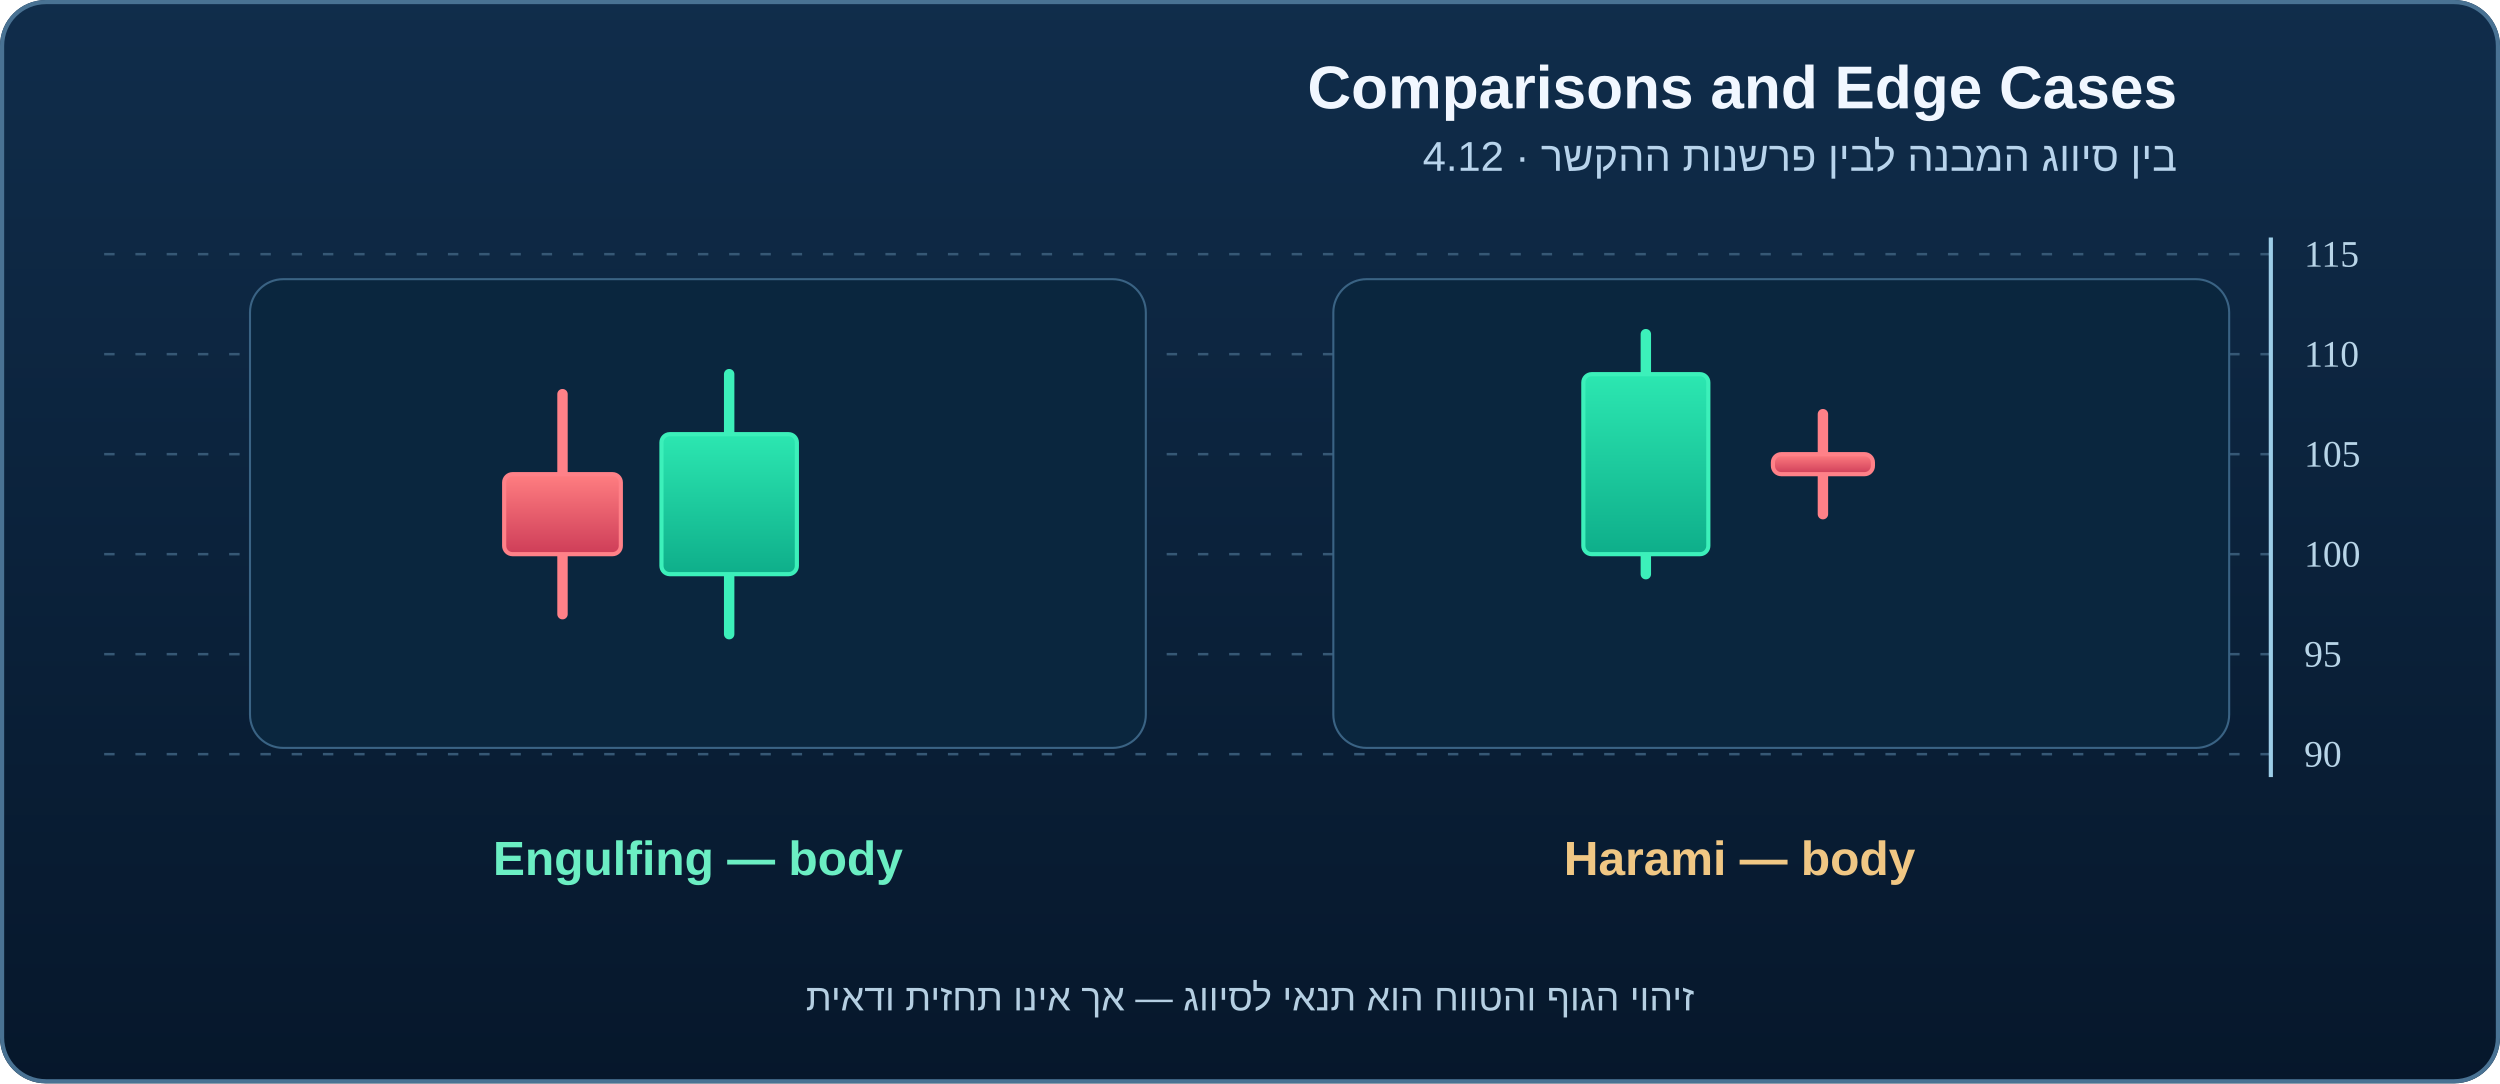
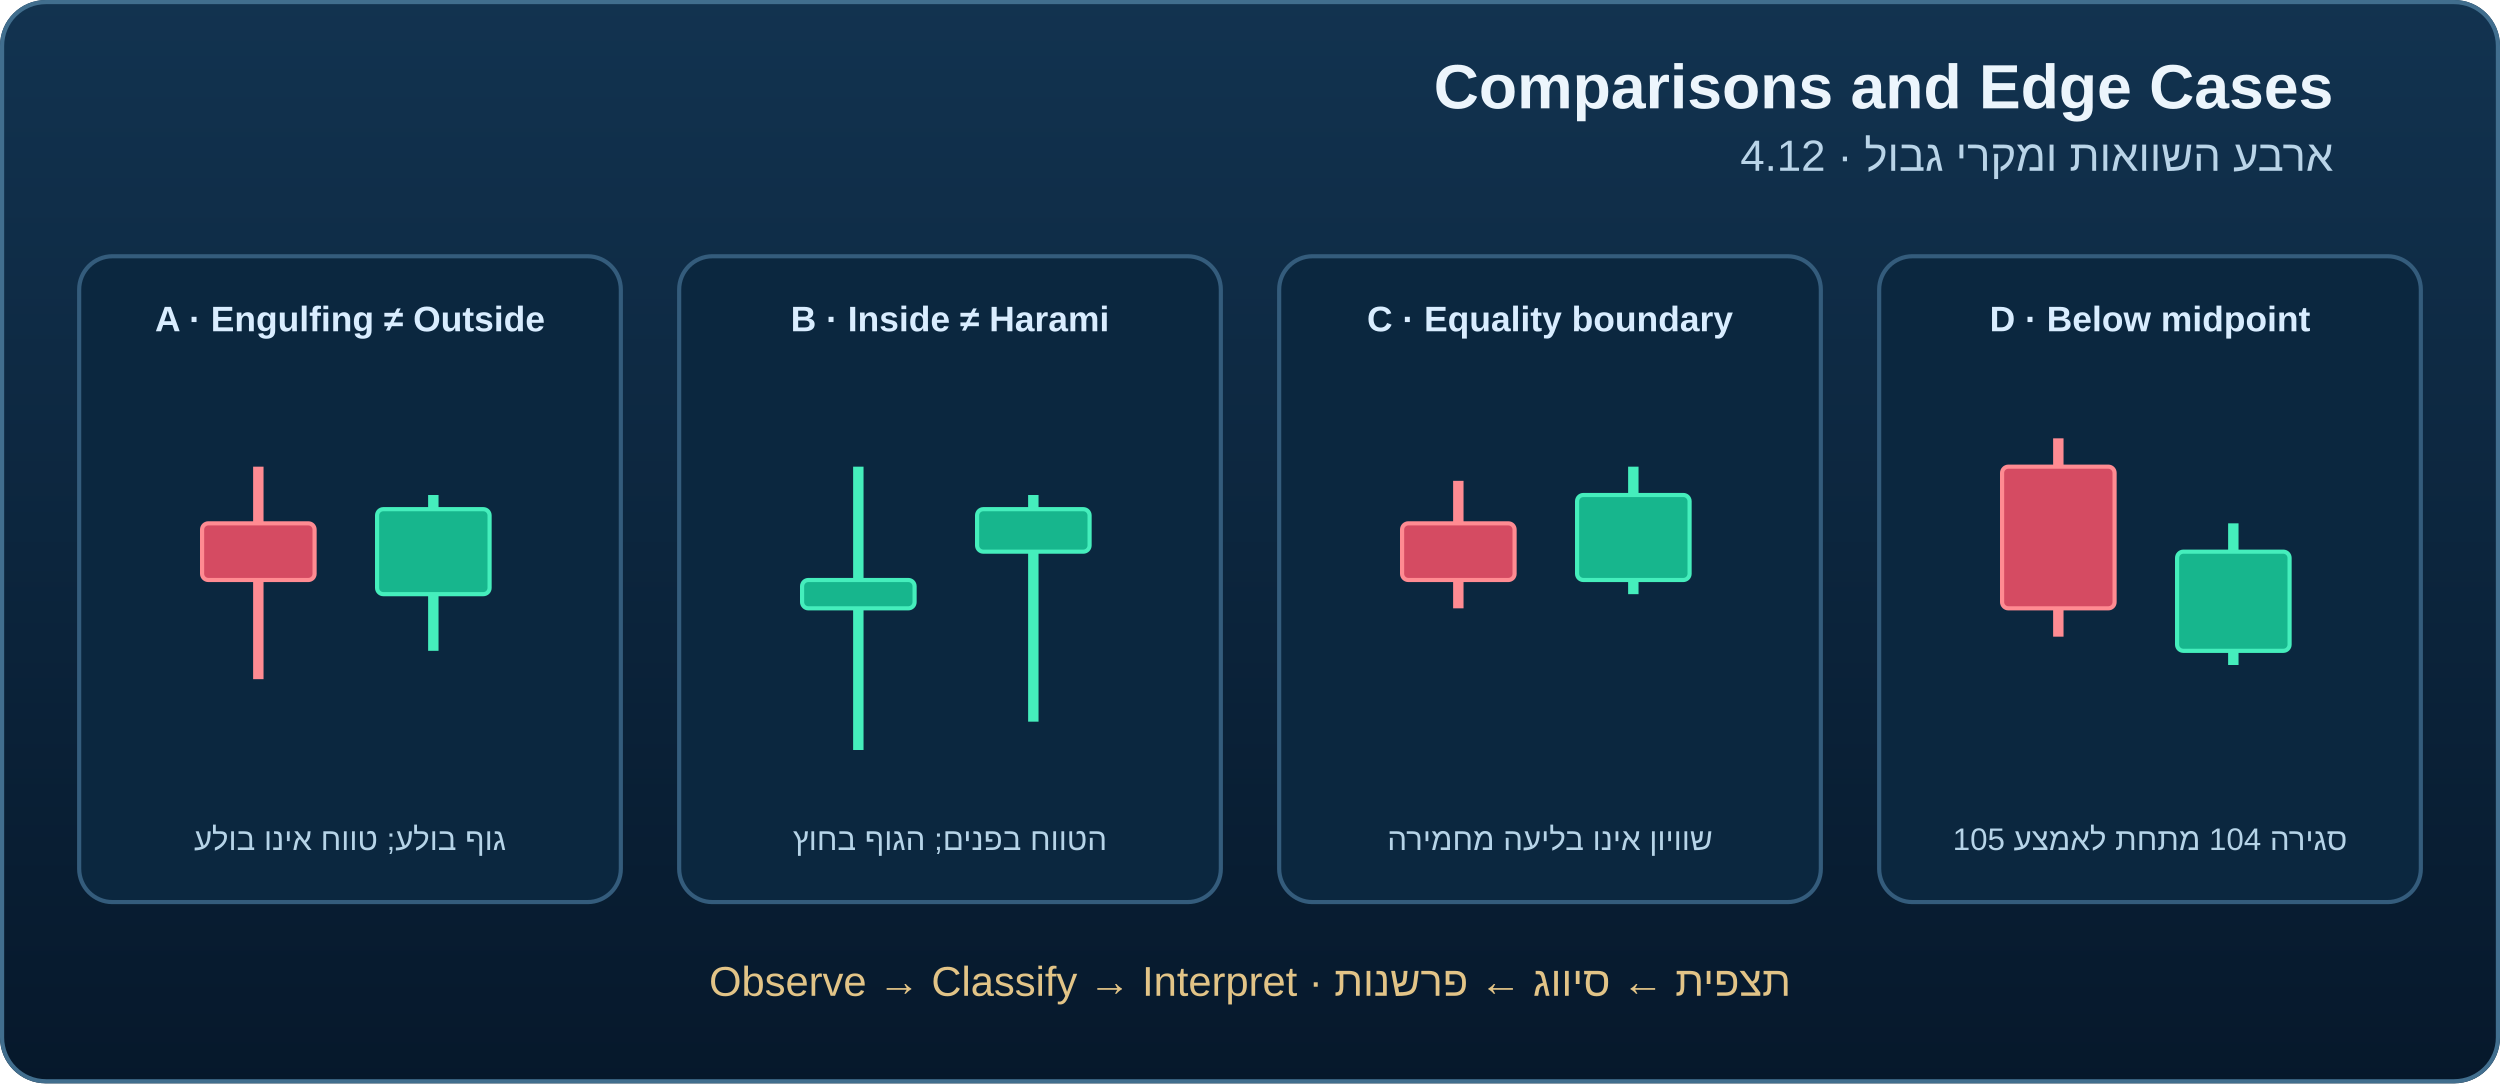
- <svg xmlns="http://www.w3.org/2000/svg" width="1200" height="520" viewBox="0 0 1200 520" role="img" aria-label="Comparisons and Edge Cases">
+ <svg xmlns="http://www.w3.org/2000/svg" width="1200" height="520" viewBox="0 0 1200 520" role="img" aria-label="ארבעה מקרי גבול בשיעור 4.12">
  <defs>
-     <linearGradient id="bg" x2="0" y2="1">
-       <stop stop-color="#102d4b" />
-       <stop offset="1" stop-color="#06172b" />
-     </linearGradient>
-     <linearGradient id="up" x2="0" y2="1">
-       <stop stop-color="#2ce7b1" />
-       <stop offset="1" stop-color="#0eae8a" />
-     </linearGradient>
-     <linearGradient id="dn" x2="0" y2="1">
-       <stop stop-color="#ff7e81" />
-       <stop offset="1" stop-color="#ce3d58" />
+     <linearGradient id="b" x2="0" y2="1">
+       <stop stop-color="#123350" />
+       <stop offset="1" stop-color="#06182b" />
    </linearGradient>
  </defs>
-   <rect width="1200" height="520" rx="22" fill="url(#bg)" />
-   <rect x="1" y="1" width="1198" height="518" rx="21" fill="none" stroke="#497293" stroke-width="2" />
-   <line x1="50" y1="362" x2="1090" y2="362" stroke="#365875" stroke-width="1.2" stroke-dasharray="5 10" />
-   <text x="1106" y="368" font-size="18" fill="#b8d5e8">90</text>
-   <line x1="50" y1="314" x2="1090" y2="314" stroke="#365875" stroke-width="1.2" stroke-dasharray="5 10" />
-   <text x="1106" y="320" font-size="18" fill="#b8d5e8">95</text>
-   <line x1="50" y1="266" x2="1090" y2="266" stroke="#365875" stroke-width="1.2" stroke-dasharray="5 10" />
-   <text x="1106" y="272" font-size="18" fill="#b8d5e8">100</text>
-   <line x1="50" y1="218" x2="1090" y2="218" stroke="#365875" stroke-width="1.2" stroke-dasharray="5 10" />
-   <text x="1106" y="224" font-size="18" fill="#b8d5e8">105</text>
-   <line x1="50" y1="170" x2="1090" y2="170" stroke="#365875" stroke-width="1.2" stroke-dasharray="5 10" />
-   <text x="1106" y="176" font-size="18" fill="#b8d5e8">110</text>
-   <line x1="50" y1="122" x2="1090" y2="122" stroke="#365875" stroke-width="1.2" stroke-dasharray="5 10" />
-   <text x="1106" y="128" font-size="18" fill="#b8d5e8">115</text>
-   <line x1="1090" x2="1090" y1="114" y2="373" stroke="#9ccde7" stroke-width="2" />
-   <text x="1045" y="52" font-size="29" font-weight="bold" text-anchor="end" fill="#f1f7ff" font-family="Arial,sans-serif" direction="ltr">Comparisons and Edge Cases</text>
-   <text x="1045" y="82" font-size="20" text-anchor="end" fill="#b8d4ec" font-family="Arial,sans-serif">בין סיווג המבנה לבין פרשנות ההקשר · 4.12</text>
-   <rect x="120" y="134" width="430" height="225" rx="16" fill="#0a263e" stroke="#3a6384" />
-   <rect x="640" y="134" width="430" height="225" rx="16" fill="#0a263e" stroke="#3a6384" />
-   <line x1="270" x2="270" y1="189.2" y2="294.8" stroke="#ff8188" stroke-width="5" stroke-linecap="round" />
-   <rect x="242" y="227.6" width="56" height="38.4" rx="4" fill="url(#dn)" stroke="#ff8188" stroke-width="2" />
-   <line x1="350" x2="350" y1="179.6" y2="304.4" stroke="#3cf0ba" stroke-width="5" stroke-linecap="round" />
-   <rect x="317.5" y="208.4" width="65" height="67.2" rx="4" fill="url(#up)" stroke="#3cf0ba" stroke-width="2" />
-   <line x1="790" x2="790" y1="160.4" y2="275.6" stroke="#3cf0ba" stroke-width="5" stroke-linecap="round" />
-   <rect x="760" y="179.6" width="60" height="86.4" rx="4" fill="url(#up)" stroke="#3cf0ba" stroke-width="2" />
-   <line x1="875" x2="875" y1="198.8" y2="246.8" stroke="#ff8188" stroke-width="5" stroke-linecap="round" />
-   <rect x="851" y="218" width="48" height="9.6" rx="4" fill="url(#dn)" stroke="#ff8188" stroke-width="2" />
-   <text x="335" y="420" fill="#6beec3" font-family="Arial,sans-serif" font-size="23" font-weight="bold" text-anchor="middle">Engulfing — body</text>
-   <text x="835" y="420" fill="#f0c784" font-family="Arial,sans-serif" font-size="23" font-weight="bold" text-anchor="middle">Harami — body</text>
-   <text x="600" y="485" text-anchor="middle" fill="#b5cfe2" font-family="Arial,sans-serif" font-size="18">זיהוי הגוף והטווח הוא תנאי לסיווג — אך אינו תחזית ודאית</text>
+   <rect width="1200" height="520" rx="22" fill="url(#b)" />
+   <rect x="1" y="1" width="1198" height="518" rx="21" fill="none" stroke="#416e8e" stroke-width="2" />
+   <text x="1120" y="52" text-anchor="end" font-family="Arial" font-size="30" font-weight="bold" fill="#ecf5fc">Comparisons and Edge Cases</text>
+   <text x="1120" y="82" text-anchor="end" font-family="Arial" font-size="21" fill="#b9d4e8">4.12 · ארבע השוואות ומקרי גבול</text>
+   <rect x="38" y="123" width="260" height="310" rx="16" fill="#0b273f" stroke="#345c7c" stroke-width="2" />
+   <text x="168" y="159" text-anchor="middle" font-size="17" font-weight="bold" font-family="Arial" fill="#d9edff">A · Engulfing ≠ Outside</text>
+   <line x1="124" y1="224" x2="124" y2="326" stroke="#ff8b92" stroke-width="5" />
+   <rect x="97" y="251.2" width="54" height="27.2" rx="3" fill="#d54b62" stroke="#ff8b92" stroke-width="2" />
+   <line x1="208" y1="237.6" x2="208" y2="312.4" stroke="#45eebc" stroke-width="5" />
+   <rect x="181" y="244.4" width="54" height="40.8" rx="3" fill="#17b68d" stroke="#45eebc" stroke-width="2" />
+   <text x="168" y="408" font-family="Arial" font-size="15" fill="#b6d4e8" text-anchor="middle">גוף בולע; טווח אינו בולע</text>
+   <rect x="326" y="123" width="260" height="310" rx="16" fill="#0b273f" stroke="#345c7c" stroke-width="2" />
+   <text x="456" y="159" text-anchor="middle" font-size="17" font-weight="bold" font-family="Arial" fill="#d9edff">B · Inside ≠ Harami</text>
+   <line x1="412" y1="224" x2="412" y2="360" stroke="#45eebc" stroke-width="5" />
+   <rect x="385" y="278.4" width="54" height="13.6" rx="3" fill="#17b68d" stroke="#45eebc" stroke-width="2" />
+   <line x1="496" y1="237.6" x2="496" y2="346.4" stroke="#45eebc" stroke-width="5" />
+   <rect x="469" y="244.4" width="54" height="20.4" rx="3" fill="#17b68d" stroke="#45eebc" stroke-width="2" />
+   <text x="456" y="408" font-family="Arial" font-size="15" fill="#b6d4e8" text-anchor="middle">הטווח בפנים; הגוף בחוץ</text>
+   <rect x="614" y="123" width="260" height="310" rx="16" fill="#0b273f" stroke="#345c7c" stroke-width="2" />
+   <text x="744" y="159" text-anchor="middle" font-size="17" font-weight="bold" font-family="Arial" fill="#d9edff">C · Equality boundary</text>
+   <line x1="700" y1="230.8" x2="700" y2="292" stroke="#ff8b92" stroke-width="5" />
+   <rect x="673" y="251.2" width="54" height="27.2" rx="3" fill="#d54b62" stroke="#ff8b92" stroke-width="2" />
+   <line x1="784" y1="224" x2="784" y2="285.2" stroke="#45eebc" stroke-width="5" />
+   <rect x="757" y="237.6" width="54" height="40.8" rx="3" fill="#17b68d" stroke="#45eebc" stroke-width="2" />
+   <text x="744" y="408" font-family="Arial" font-size="15" fill="#b6d4e8" text-anchor="middle">שוויון אינו בליעה מחמירה</text>
+   <rect x="902" y="123" width="260" height="310" rx="16" fill="#0b273f" stroke="#345c7c" stroke-width="2" />
+   <text x="1032" y="159" text-anchor="middle" font-size="17" font-weight="bold" font-family="Arial" fill="#d9edff">D · Below midpoint</text>
+   <line x1="988" y1="210.4" x2="988" y2="305.6" stroke="#ff8b92" stroke-width="5" />
+   <rect x="961" y="224" width="54" height="68" rx="3" fill="#d54b62" stroke="#ff8b92" stroke-width="2" />
+   <line x1="1072" y1="251.2" x2="1072" y2="319.2" stroke="#45eebc" stroke-width="5" />
+   <rect x="1045" y="264.8" width="54" height="47.6" rx="3" fill="#17b68d" stroke="#45eebc" stroke-width="2" />
+   <text x="1032" y="408" font-family="Arial" font-size="15" fill="#b6d4e8" text-anchor="middle">סגירה 104 מתחת לאמצע 105</text>
+   <text x="600" y="478" font-family="Arial" text-anchor="middle" font-size="20" fill="#e2c487">Observe → Classify → Interpret  ·  תצפית ← סיווג ← פרשנות</text>
</svg>
